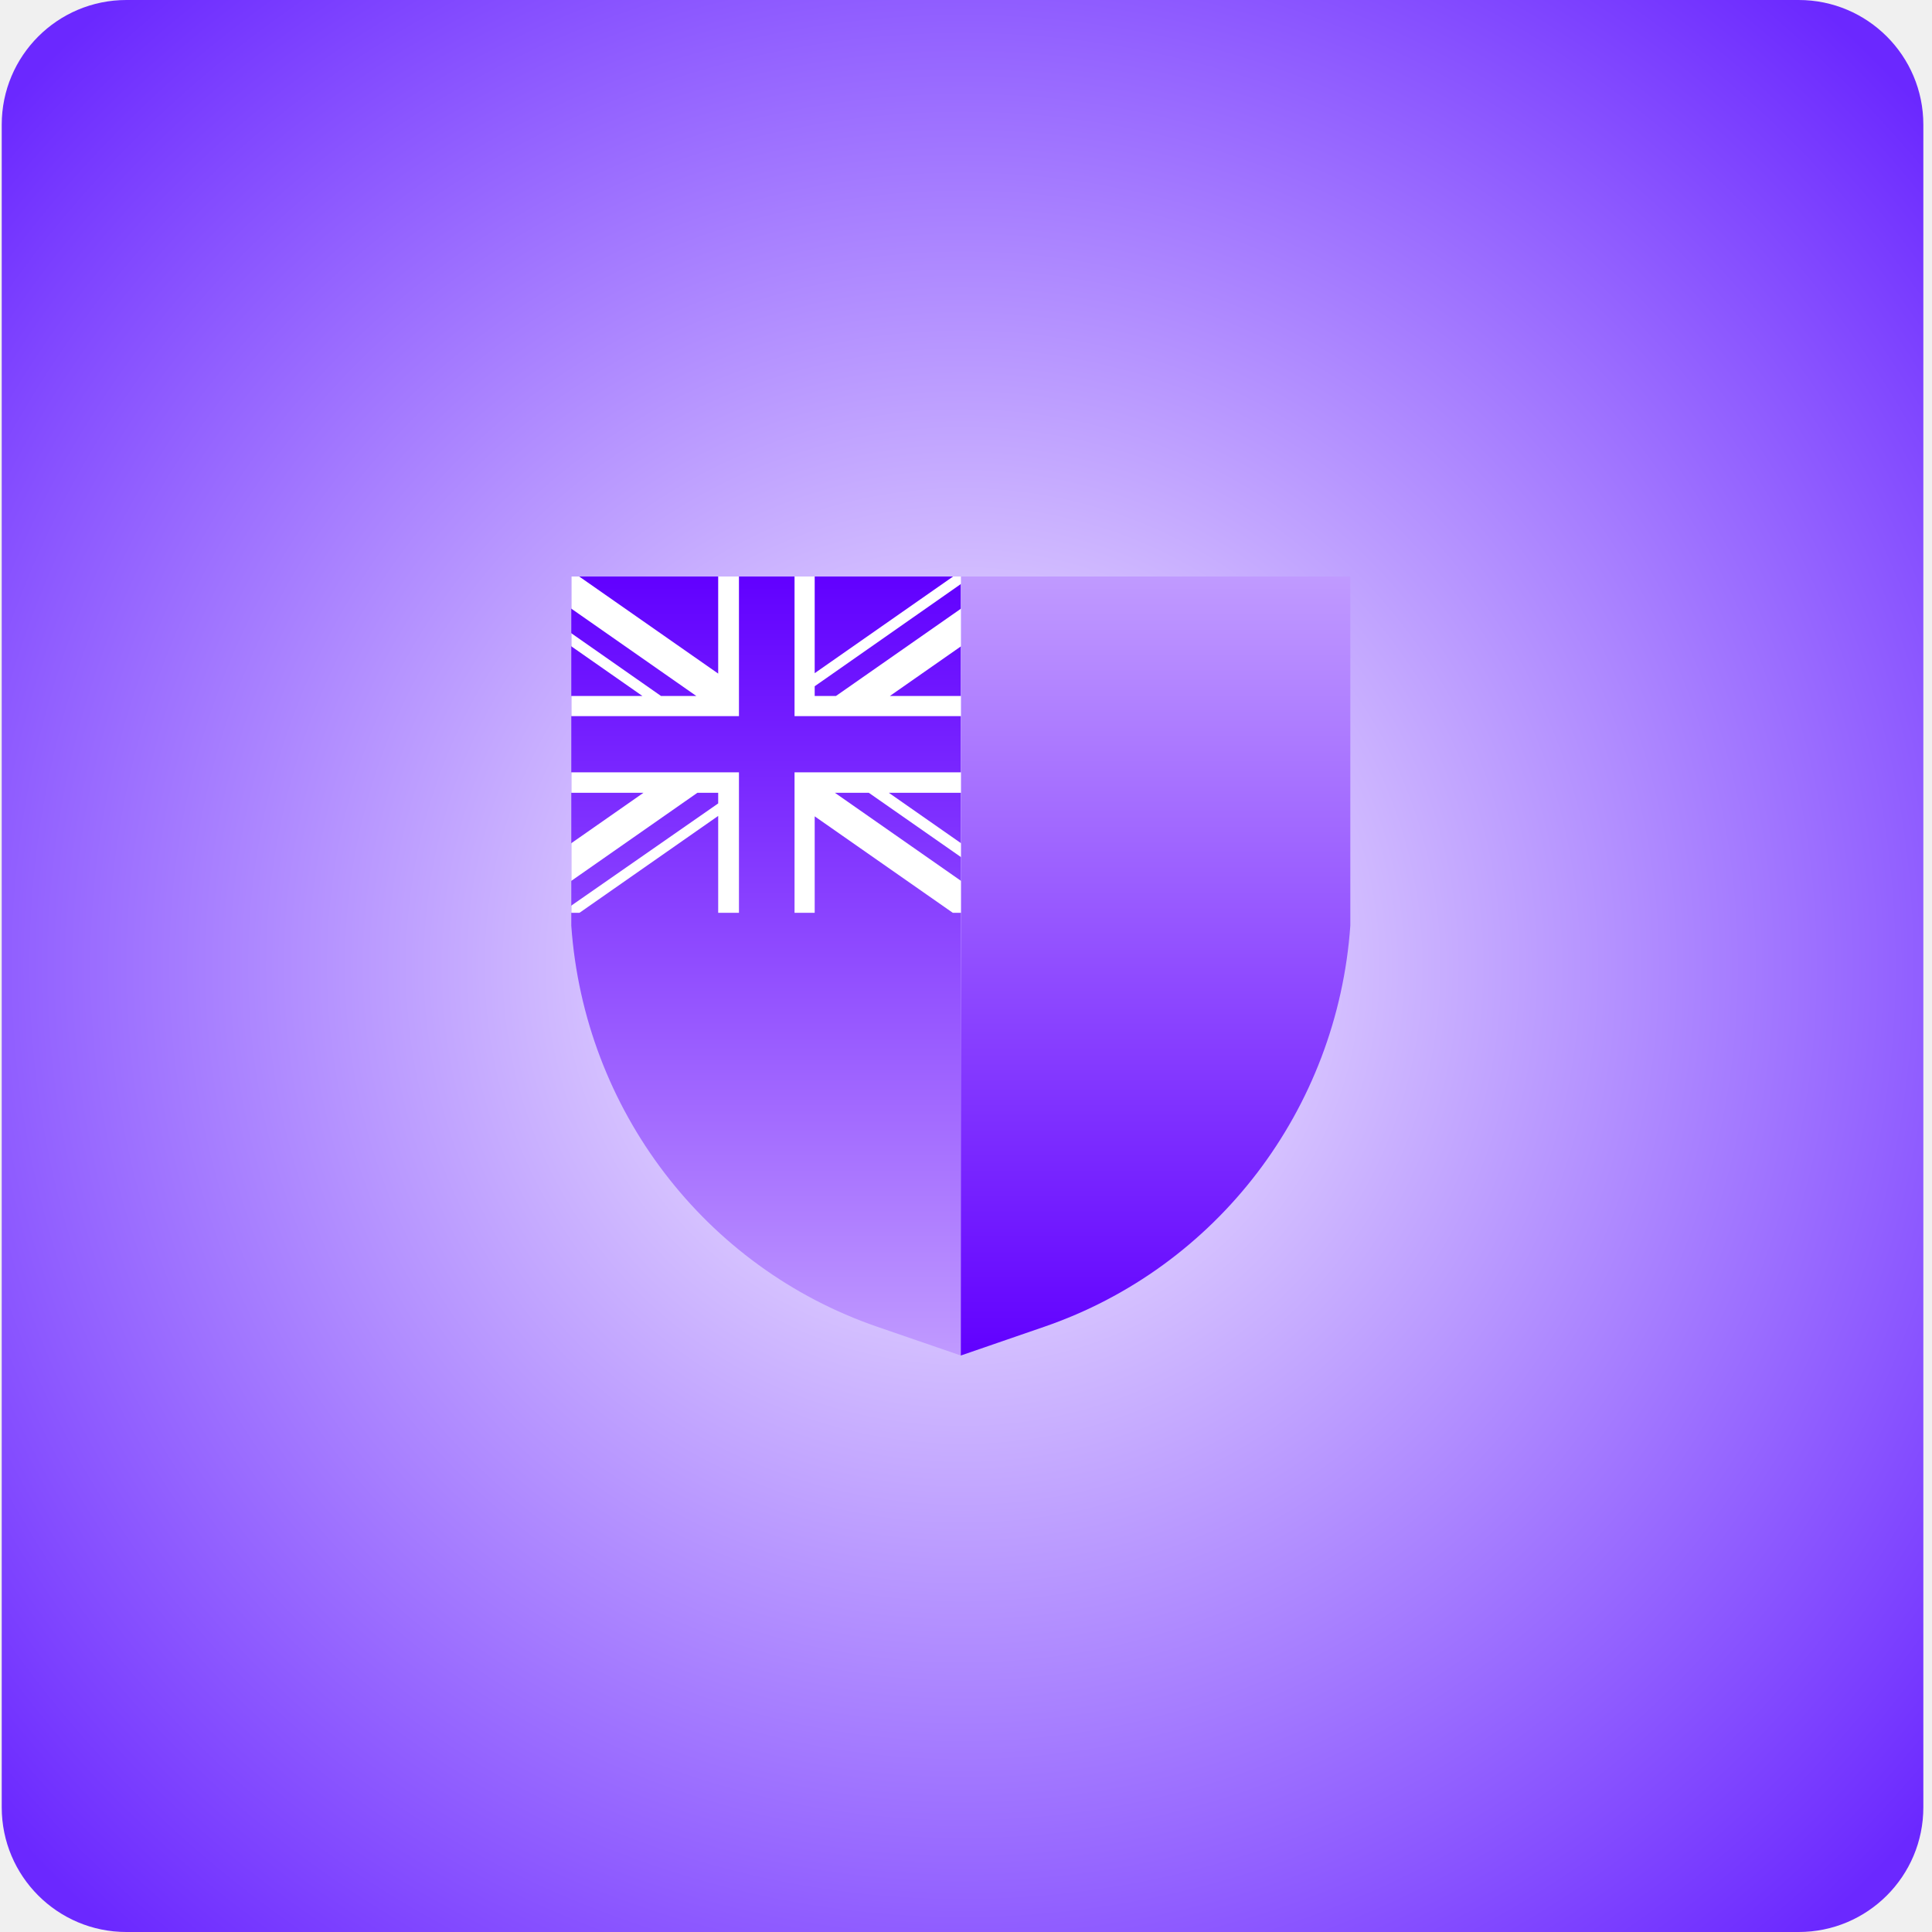
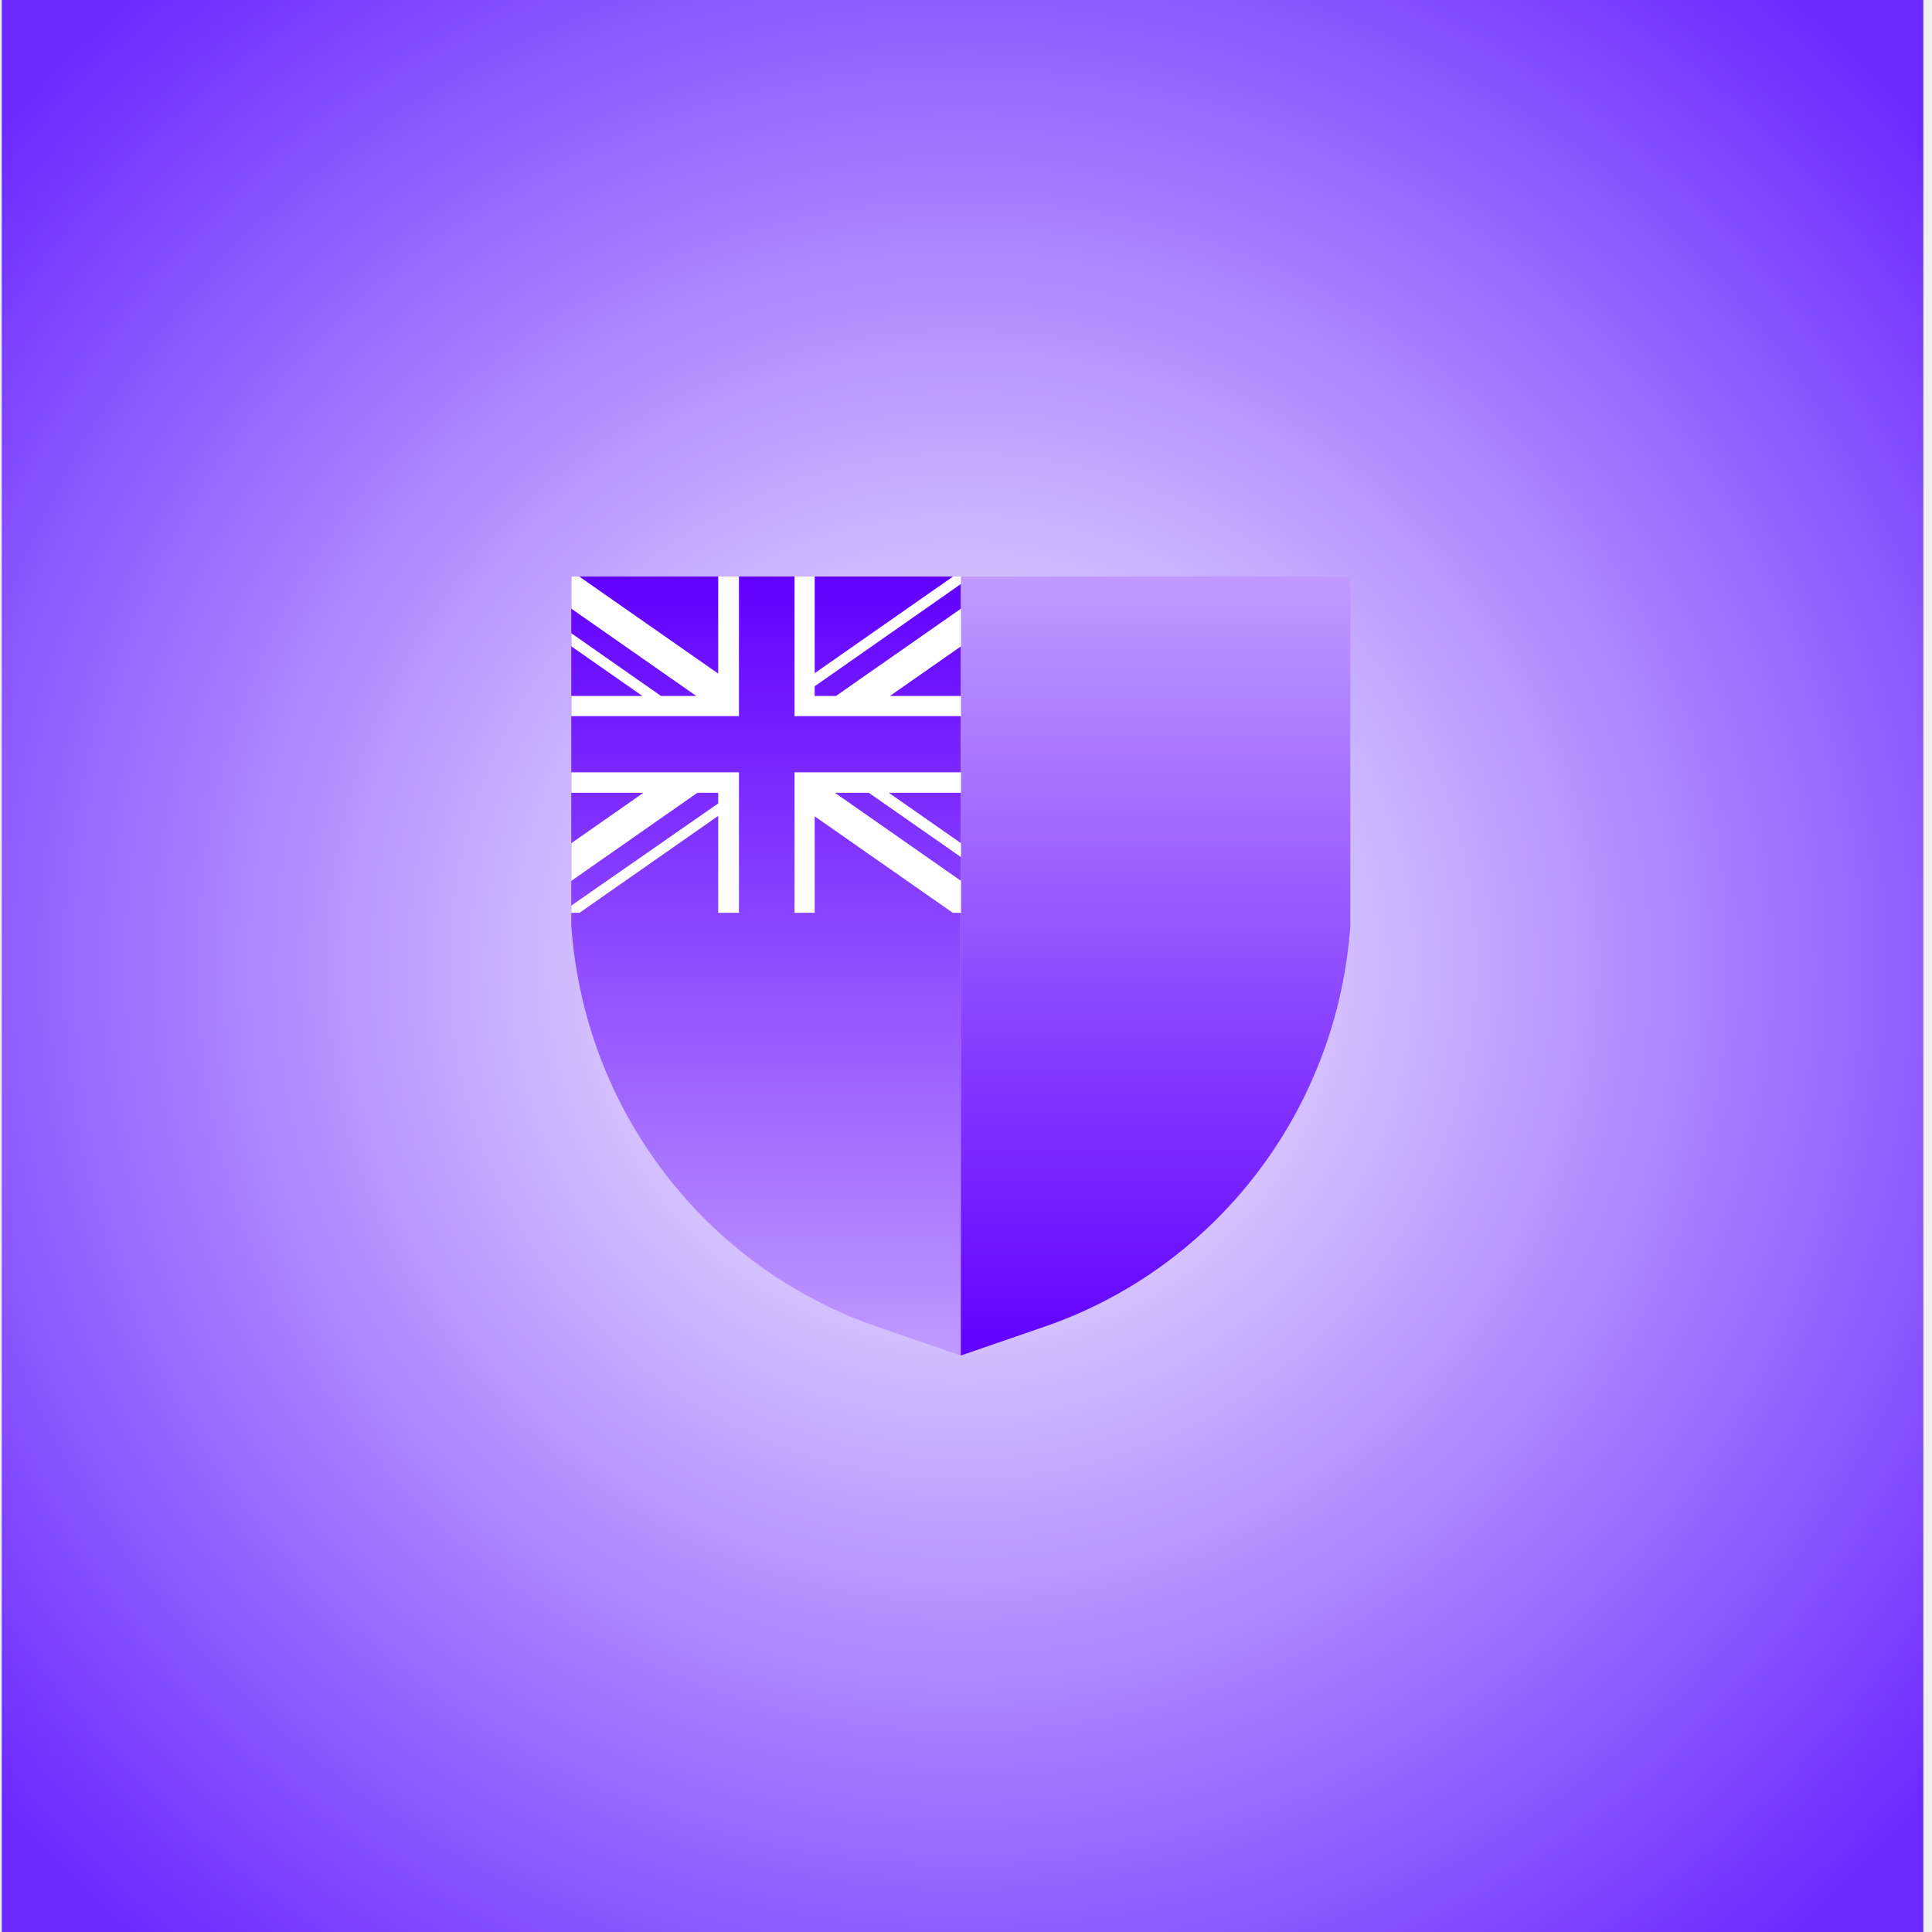
<svg xmlns="http://www.w3.org/2000/svg" width="372" height="372" viewBox="0 0 372 372" fill="none">
-   <rect x="0.333" width="370" height="372" rx="24" fill="url(#paint0_radial_151_838)" />
+   <rect x="0.333" width="370" height="372" fill="url(#paint0_radial_151_838)" />
  <path d="M147.498 111H110V178.238C112.482 213.613 135.704 244.043 168.929 255.471L185 261V111H147.498Z" fill="url(#paint1_linear_151_838)" />
  <path d="M222.502 111H185V261L201.071 255.462C234.305 244.034 257.518 213.599 260 178.225V111H222.502Z" fill="url(#paint2_linear_151_838)" />
  <mask id="mask0_151_838" style="mask-type:alpha" maskUnits="userSpaceOnUse" x="110" y="111" width="76" height="65">
    <path d="M185.027 111.007H110.004V175.795H185.027V111.007Z" fill="#D9D9D9" />
  </mask>
  <g mask="url(#mask0_151_838)">
    <path d="M193.892 111.006L160.966 134.006H156.866V132.137L187.077 111.006H183.51L156.866 129.618V111.006H152.986V132.33V134.006V134.851V137.887H155.411H156.866H165.793H193.892V134.006H171.348L193.892 118.258V111.006Z" fill="white" />
    <path d="M161.638 148.706H156.866H155.114H152.986V152.646V154.472V175.794H156.866V157.182L183.51 175.794H193.892L160.753 152.646H167.282L193.892 171.217V168.542L171.135 152.646H193.892V148.706H165.496H161.638Z" fill="white" />
    <path d="M138.285 129.698L111.527 111.006H101.145L134.071 134.006H127.273L101.145 115.732V118.258L123.689 134.006H101.145V137.887H129.244H132.821H138.285H139.626H142.283V134.006V132.491V111.006H138.285V129.698Z" fill="white" />
    <path d="M138.285 148.706H129.541H101.145V152.646H123.902L101.145 168.542V175.794L134.283 152.646H138.285V154.697L107.959 175.794H111.527L138.285 157.102V175.794H142.283V154.309V152.646V151.916V148.706H139.923H138.285Z" fill="white" />
  </g>
  <defs>
    <radialGradient id="paint0_radial_151_838" cx="0" cy="0" r="1" gradientUnits="userSpaceOnUse" gradientTransform="translate(185.333 186) rotate(90.1172) scale(276.46 274.976)">
      <stop offset="0.085" stop-color="#F0E8FF" />
      <stop offset="0.89" stop-color="#6B28FF" />
    </radialGradient>
    <linearGradient id="paint1_linear_151_838" x1="147.498" y1="111" x2="147.498" y2="261" gradientUnits="userSpaceOnUse">
      <stop stop-color="#6100FF" />
      <stop offset="1" stop-color="#C09AFF" />
    </linearGradient>
    <linearGradient id="paint2_linear_151_838" x1="222.502" y1="111" x2="222.502" y2="261" gradientUnits="userSpaceOnUse">
      <stop stop-color="#C09AFF" />
      <stop offset="1" stop-color="#6100FF" />
    </linearGradient>
  </defs>
</svg>
